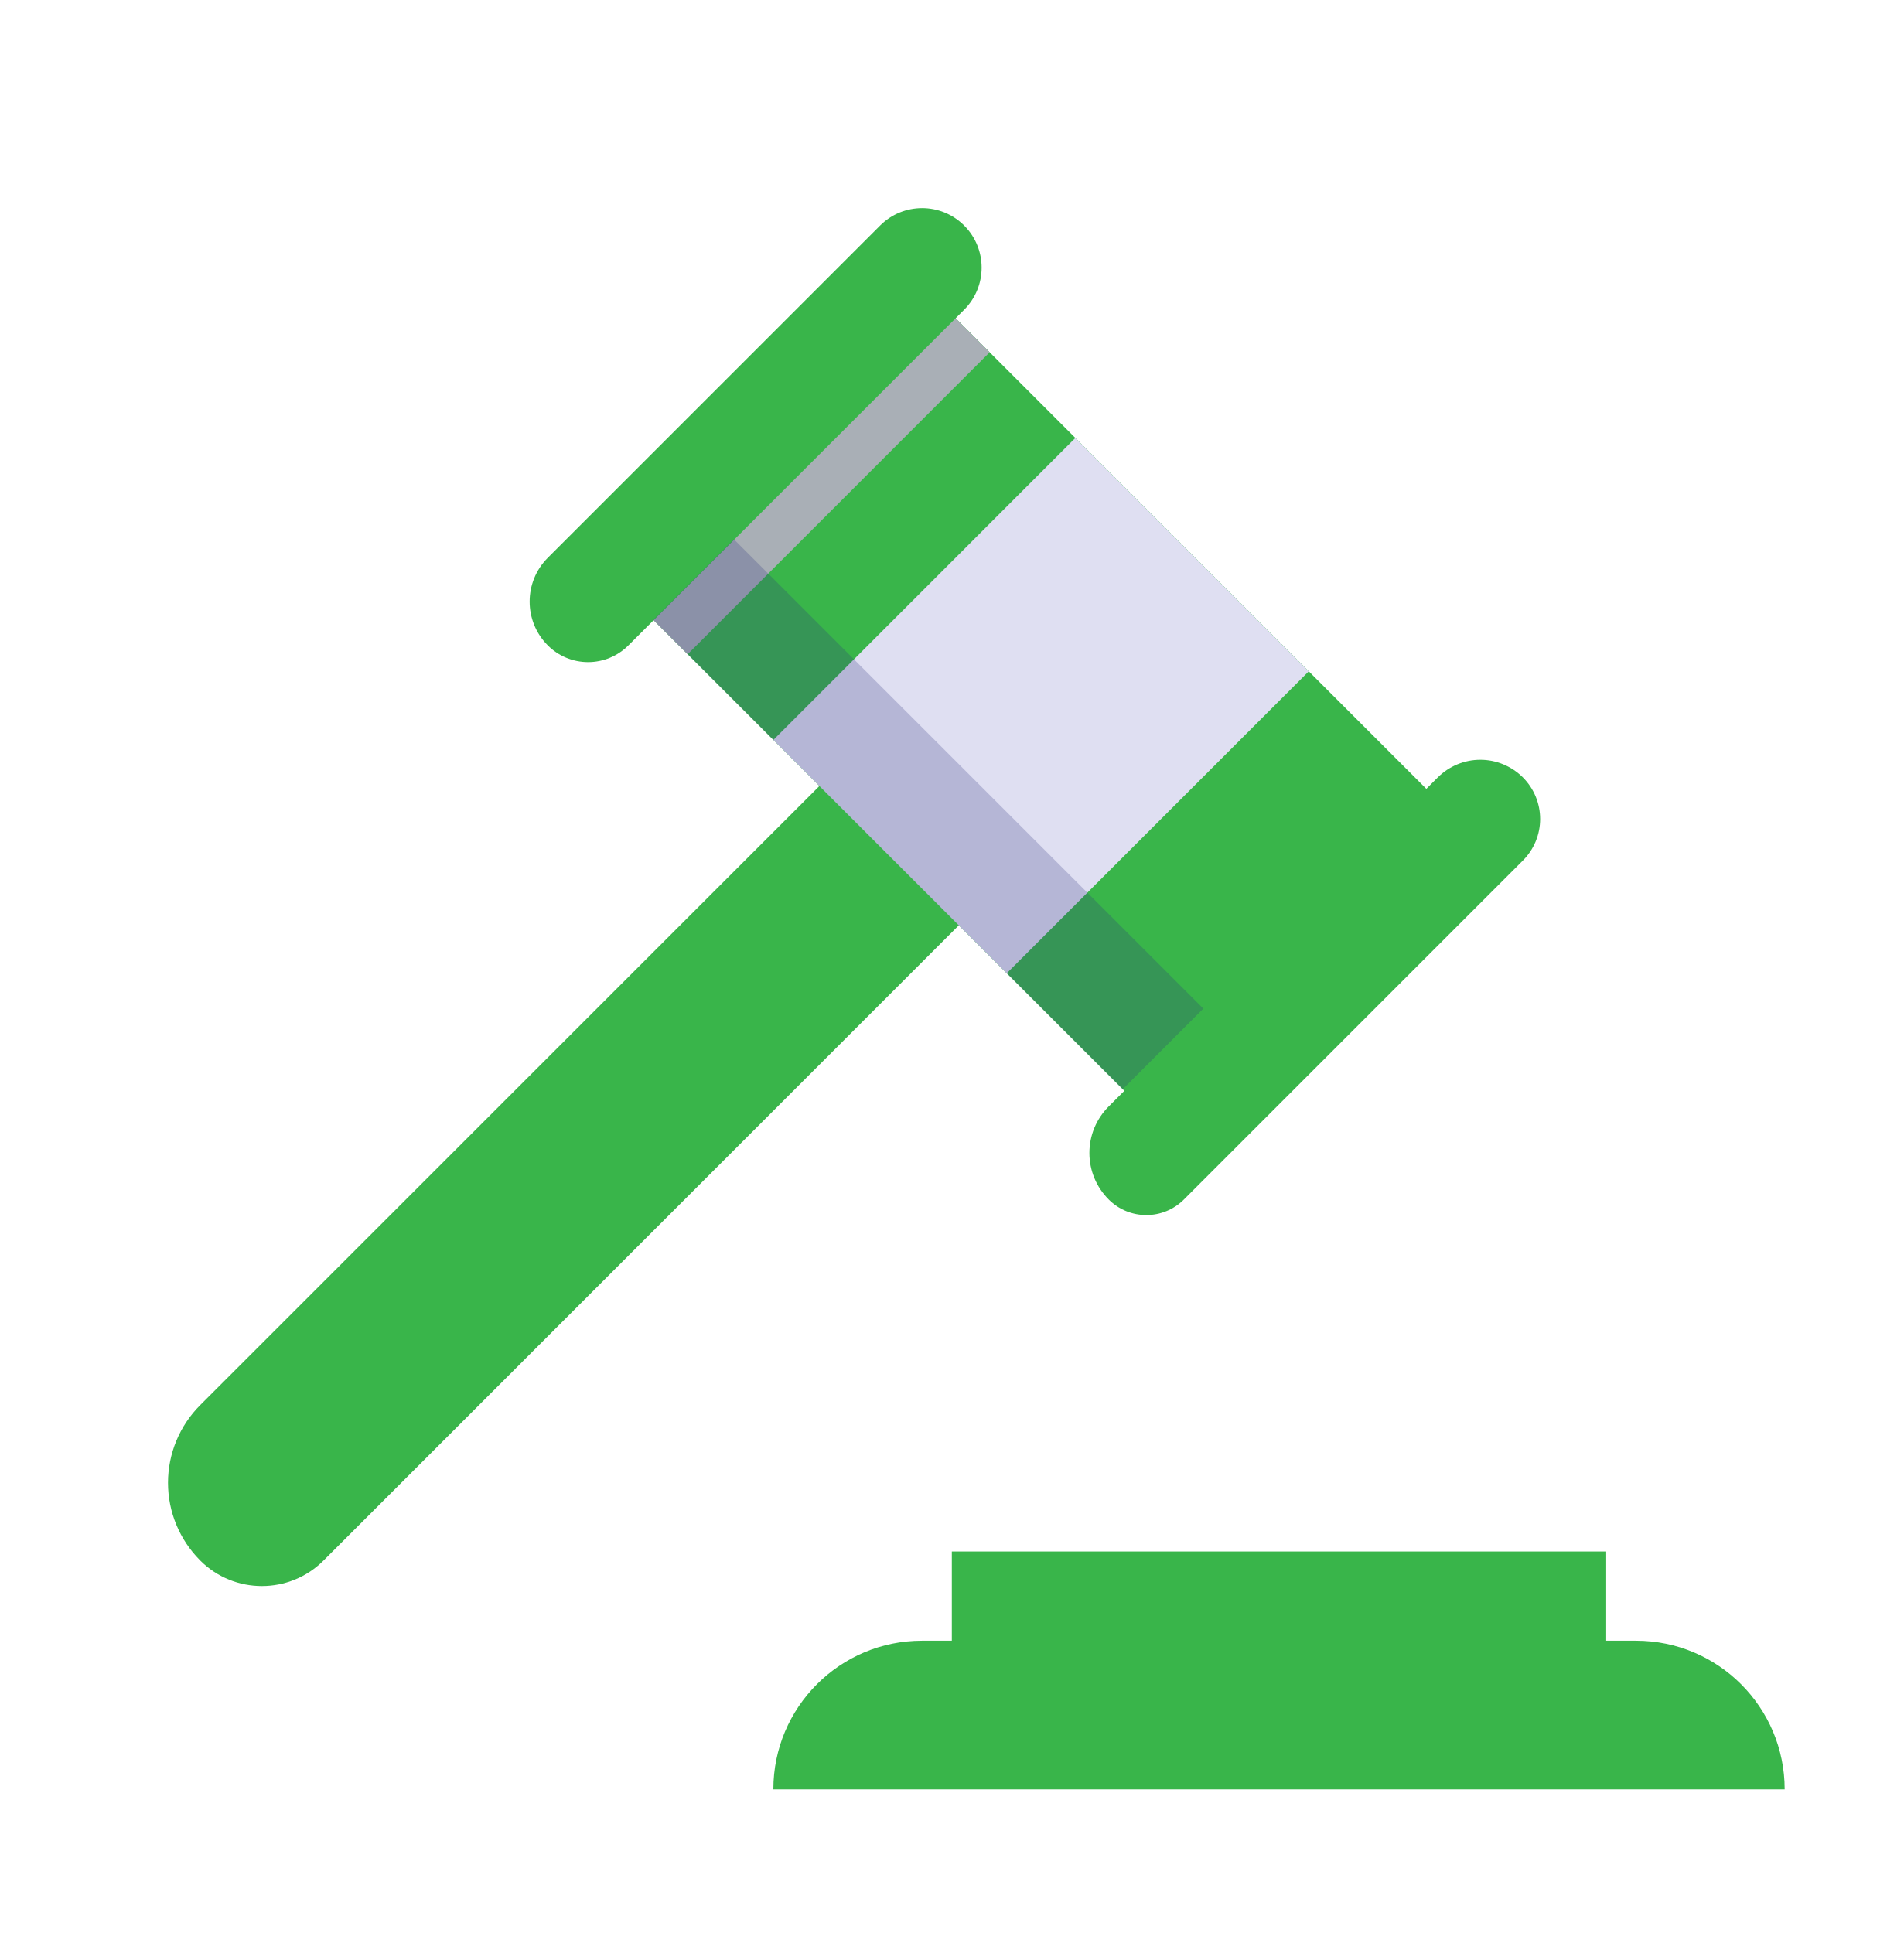
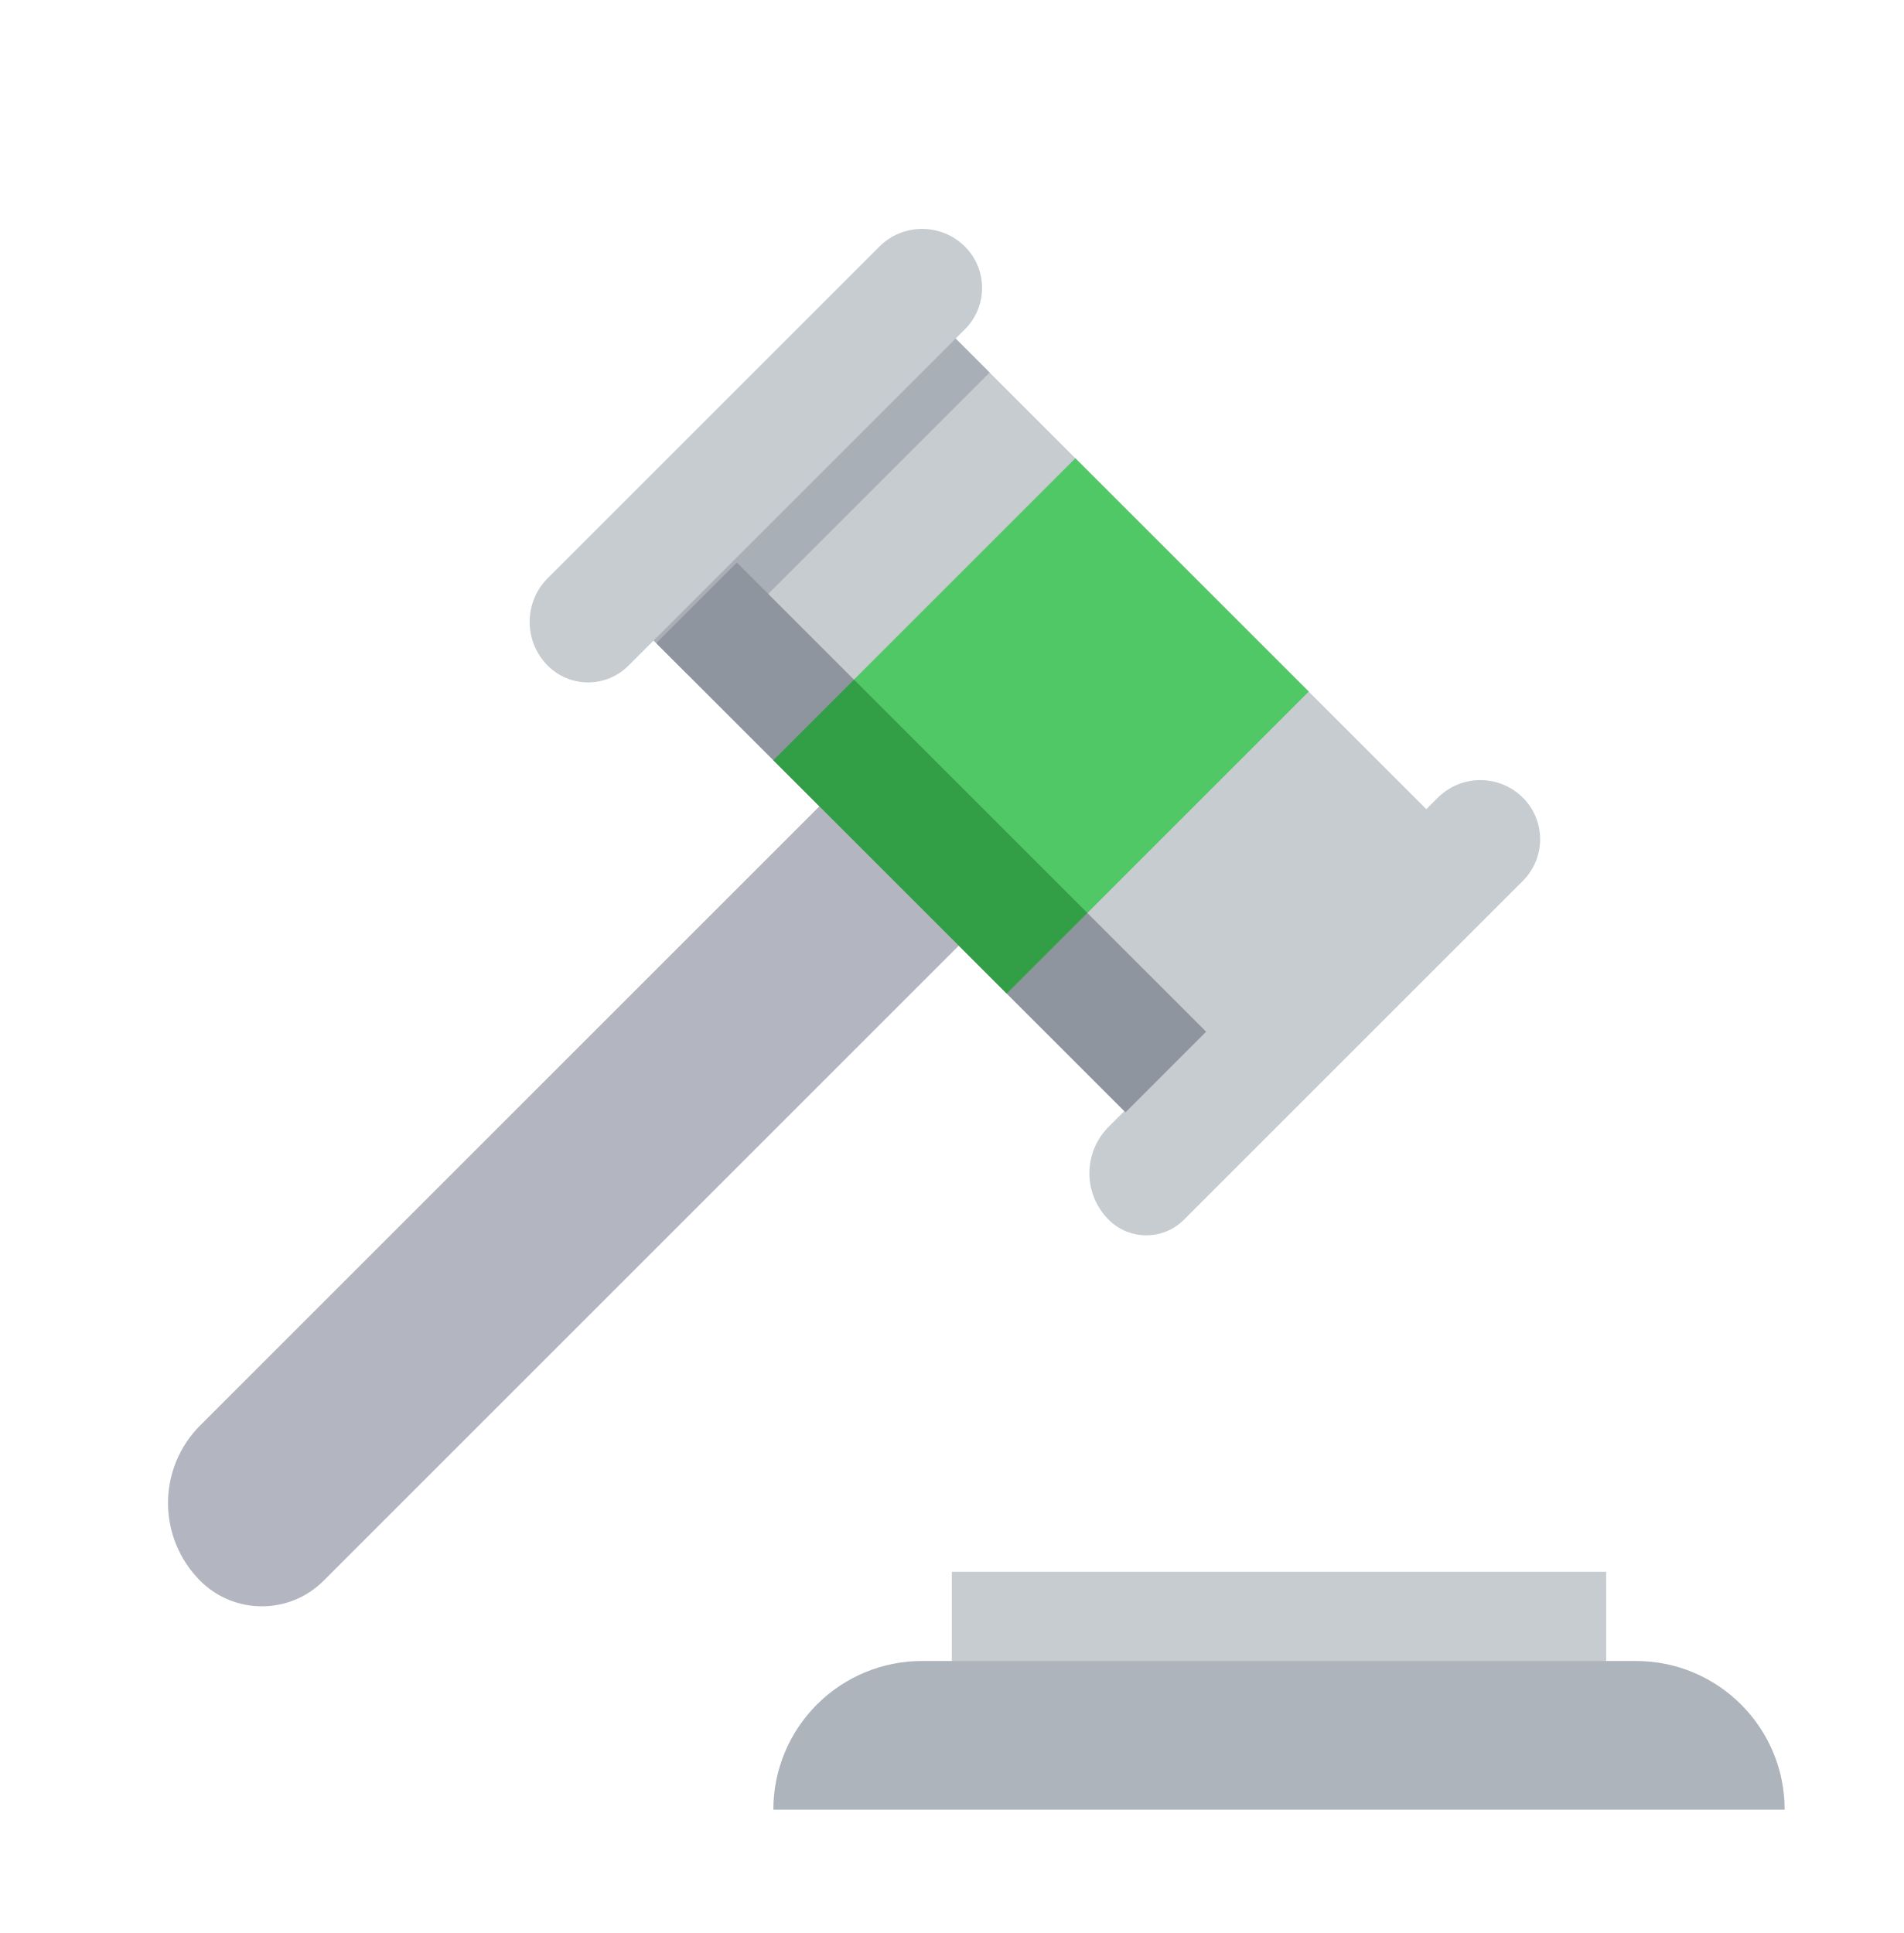
<svg xmlns="http://www.w3.org/2000/svg" width="100%" height="100%" viewBox="0 0 64 65" version="1.1" xml:space="preserve" style="fill-rule:evenodd;clip-rule:evenodd;stroke-linejoin:round;stroke-miterlimit:1.414;">
-   <rect id="Legal-PE" x="0" y="0.171" width="64" height="64" style="fill:none;" />
-   <path d="M60,60.171C60,57.409 57.761,55.171 55,55.171C48.562,55.171 37.438,55.171 31,55.171C28.239,55.171 26,57.409 26,60.171C26,60.171 26,60.171 26,60.171L60,60.171C60,60.171 60,60.171 60,60.171Z" style="fill:#39b54a;" />
+   <rect id="Legal-PE" x="0" y="0.853" width="64" height="64" style="fill:none;" />
  <g>
-     <path d="M31.454,10.028L21.301,20.182L38.484,37.364L48.637,27.211L31.454,10.028Z" style="fill:#39b54a;" />
+     <path d="M31.454,10.711L21.301,20.864L38.484,38.047L48.637,27.893L31.454,10.711Z" style="fill:#c7ccd1;" />
    <clipPath id="_clip1">
-       <path d="M31.454,10.028L21.301,20.182L38.484,37.364L48.637,27.211L31.454,10.028Z" />
+       <path d="M31.454,10.711L21.301,20.864L38.484,38.047L48.637,27.893L31.454,10.711Z" />
    </clipPath>
    <g clip-path="url(#_clip1)">
-       <path d="M35.779,3.929L17.544,22.163L20.249,24.868L38.484,6.633L35.779,3.929Z" style="fill:#a9afb6;" />
+       <path d="M35.779,4.611L17.544,22.845L20.249,25.55L38.484,7.316L35.779,4.611Z" style="fill:#a9afb6;" />
    </g>
-     <path d="M29.111,24.868C29.111,24.868 13.135,40.844 6.729,47.25C6.037,47.943 5.648,48.882 5.648,49.861C5.648,50.84 6.037,51.779 6.729,52.471C6.73,52.472 6.731,52.473 6.731,52.474C7.876,53.619 9.733,53.619 10.878,52.474C16.872,46.48 33.797,29.554 33.797,29.554L29.111,24.868Z" style="fill:#39b54a;" />
-     <path d="M32.415,7.584C31.634,6.803 30.369,6.803 29.589,7.584C26.915,10.258 21.138,16.035 18.417,18.756C17.603,19.57 17.603,20.889 18.417,21.703C18.417,21.703 18.418,21.704 18.418,21.704C18.777,22.063 19.264,22.265 19.772,22.265C20.279,22.265 20.766,22.063 21.125,21.704C23.792,19.038 29.701,13.128 32.416,10.413C33.197,9.632 33.197,8.366 32.416,7.585C32.416,7.585 32.415,7.584 32.415,7.584Z" style="fill:#39b54a;" />
-     <path d="M51.2,26.142C50.82,25.763 50.305,25.549 49.768,25.549C49.232,25.549 48.717,25.763 48.337,26.142C45.684,28.796 40.022,34.457 37.273,37.207C36.858,37.621 36.625,38.183 36.625,38.77C36.625,39.356 36.858,39.918 37.273,40.332C37.273,40.333 37.274,40.333 37.274,40.334C37.972,41.032 39.104,41.032 39.803,40.334C42.43,37.706 48.464,31.672 51.201,28.935C51.571,28.565 51.779,28.063 51.779,27.54C51.779,27.016 51.571,26.514 51.201,26.144C51.2,26.143 51.2,26.143 51.2,26.142Z" style="fill:#39b54a;" />
-     <path d="M36.153,14.727L26,24.881L33.847,32.727L44,22.574L36.153,14.727Z" style="fill:#dfdff2;" />
-     <path d="M24.671,18.132L21.961,20.842L37.745,36.626L40.455,33.916L24.671,18.132Z" style="fill:#2b307e;fill-opacity:0.235;" />
+     <path d="M29.111,25.55C29.111,25.55 13.135,41.527 6.729,47.933C6.037,48.625 5.648,49.564 5.648,50.543C5.648,51.522 6.037,52.461 6.729,53.154C6.73,53.155 6.731,53.155 6.731,53.156C7.876,54.301 9.733,54.301 10.878,53.156C16.872,47.162 33.797,30.236 33.797,30.236L29.111,25.55Z" style="fill:#b3b6c0;" />
+     <path d="M32.441,8.293C31.646,7.498 30.357,7.498 29.562,8.293C26.876,10.979 21.128,16.726 18.417,19.438C17.603,20.252 17.603,21.571 18.417,22.385C18.417,22.386 18.418,22.386 18.418,22.387C18.777,22.746 19.264,22.947 19.772,22.947C20.279,22.947 20.766,22.746 21.125,22.387C23.801,19.711 29.74,13.772 32.443,11.069C33.209,10.303 33.209,9.06 32.443,8.294C32.442,8.294 32.442,8.293 32.441,8.293Z" style="fill:#c7ccd1;" />
+     <path d="M51.2,26.825C50.82,26.445 50.305,26.232 49.768,26.232C49.232,26.232 48.717,26.445 48.337,26.825C45.684,29.478 40.022,35.14 37.273,37.889C36.858,38.304 36.625,38.866 36.625,39.452C36.625,40.038 36.858,40.6 37.273,41.015C37.273,41.015 37.274,41.016 37.274,41.016C37.972,41.714 39.104,41.714 39.803,41.016C42.43,38.388 48.464,32.355 51.201,29.618C51.571,29.247 51.779,28.745 51.779,28.222C51.779,27.698 51.571,27.196 51.201,26.826C51.2,26.826 51.2,26.825 51.2,26.825Z" style="fill:#c7ccd1;" />
+     <path d="M36.153,15.41L26,25.563L33.847,33.41L44,23.256L36.153,15.41Z" style="fill:#50c866;" />
+     <path d="M24.773,18.917L22.063,21.627L37.84,37.403L40.55,34.693L24.773,18.917Z" style="fill:#8f959e;" />
+     <path d="M28.71,22.853L26,25.563L33.847,33.41L36.557,30.7L28.71,22.853Z" style="fill:#329f46;" />
  </g>
-   <rect x="32" y="52.171" width="22" height="4.837" style="fill:#39b54a;" />
+   <rect x="32" y="52.853" width="22" height="4.837" style="fill:#c7ccd1;" />
+   <path d="M60,60.853C60,58.092 57.761,55.853 55,55.853C48.561,55.853 37.436,55.853 30.998,55.853C29.672,55.853 28.401,56.38 27.464,57.317C26.527,58.254 26,59.526 26,60.851C26,60.852 26,60.853 26,60.853L60,60.853C60,60.853 60,60.853 60,60.853Z" style="fill:#adb4bc;" />
</svg>
